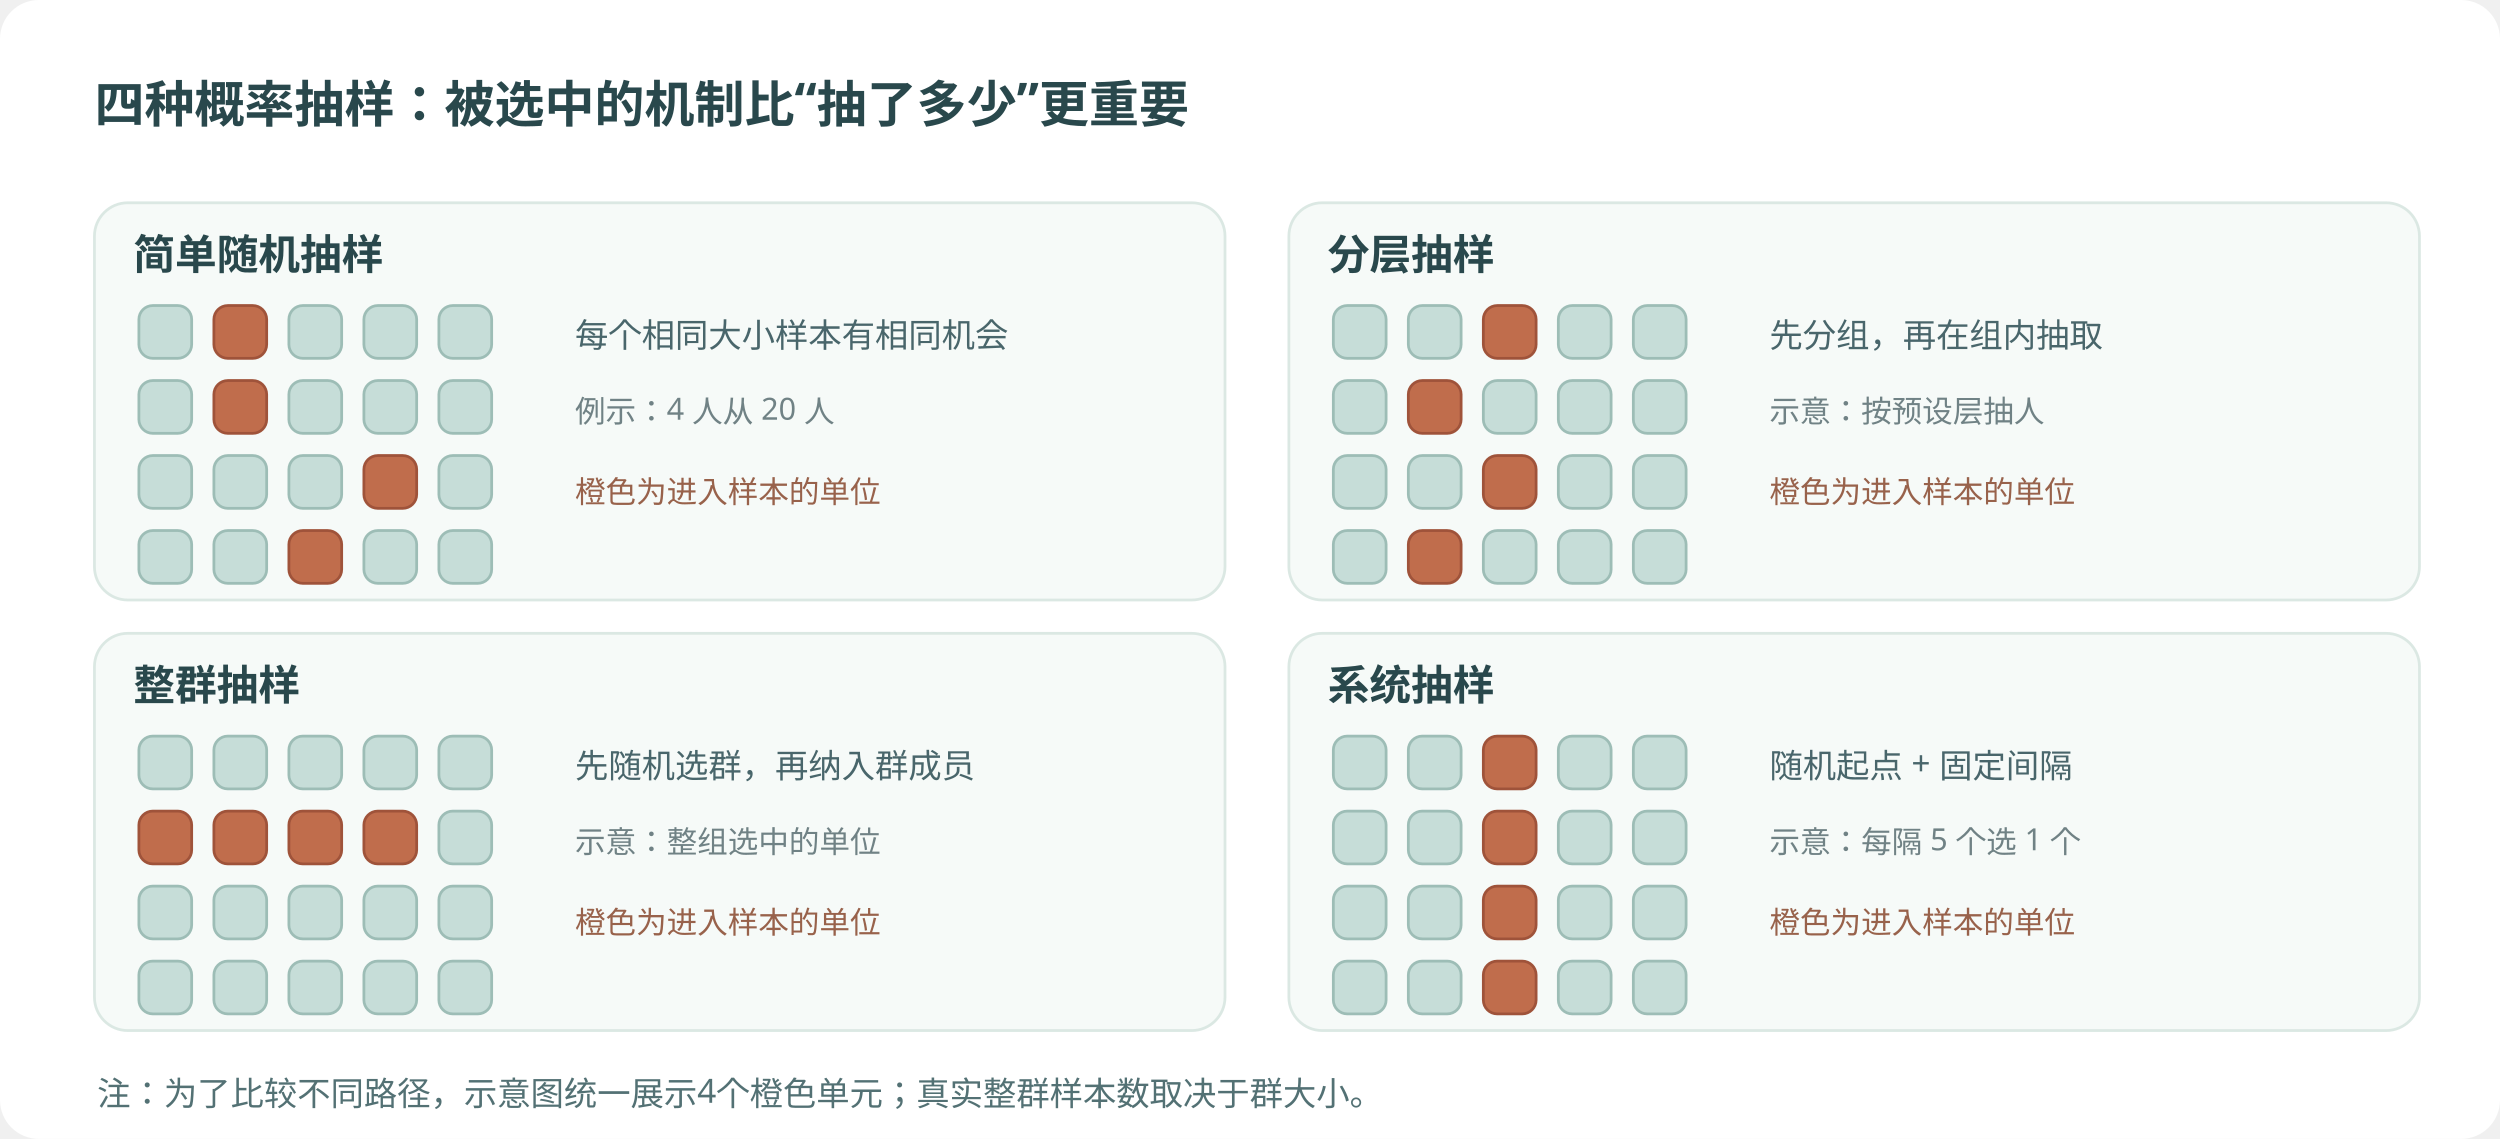
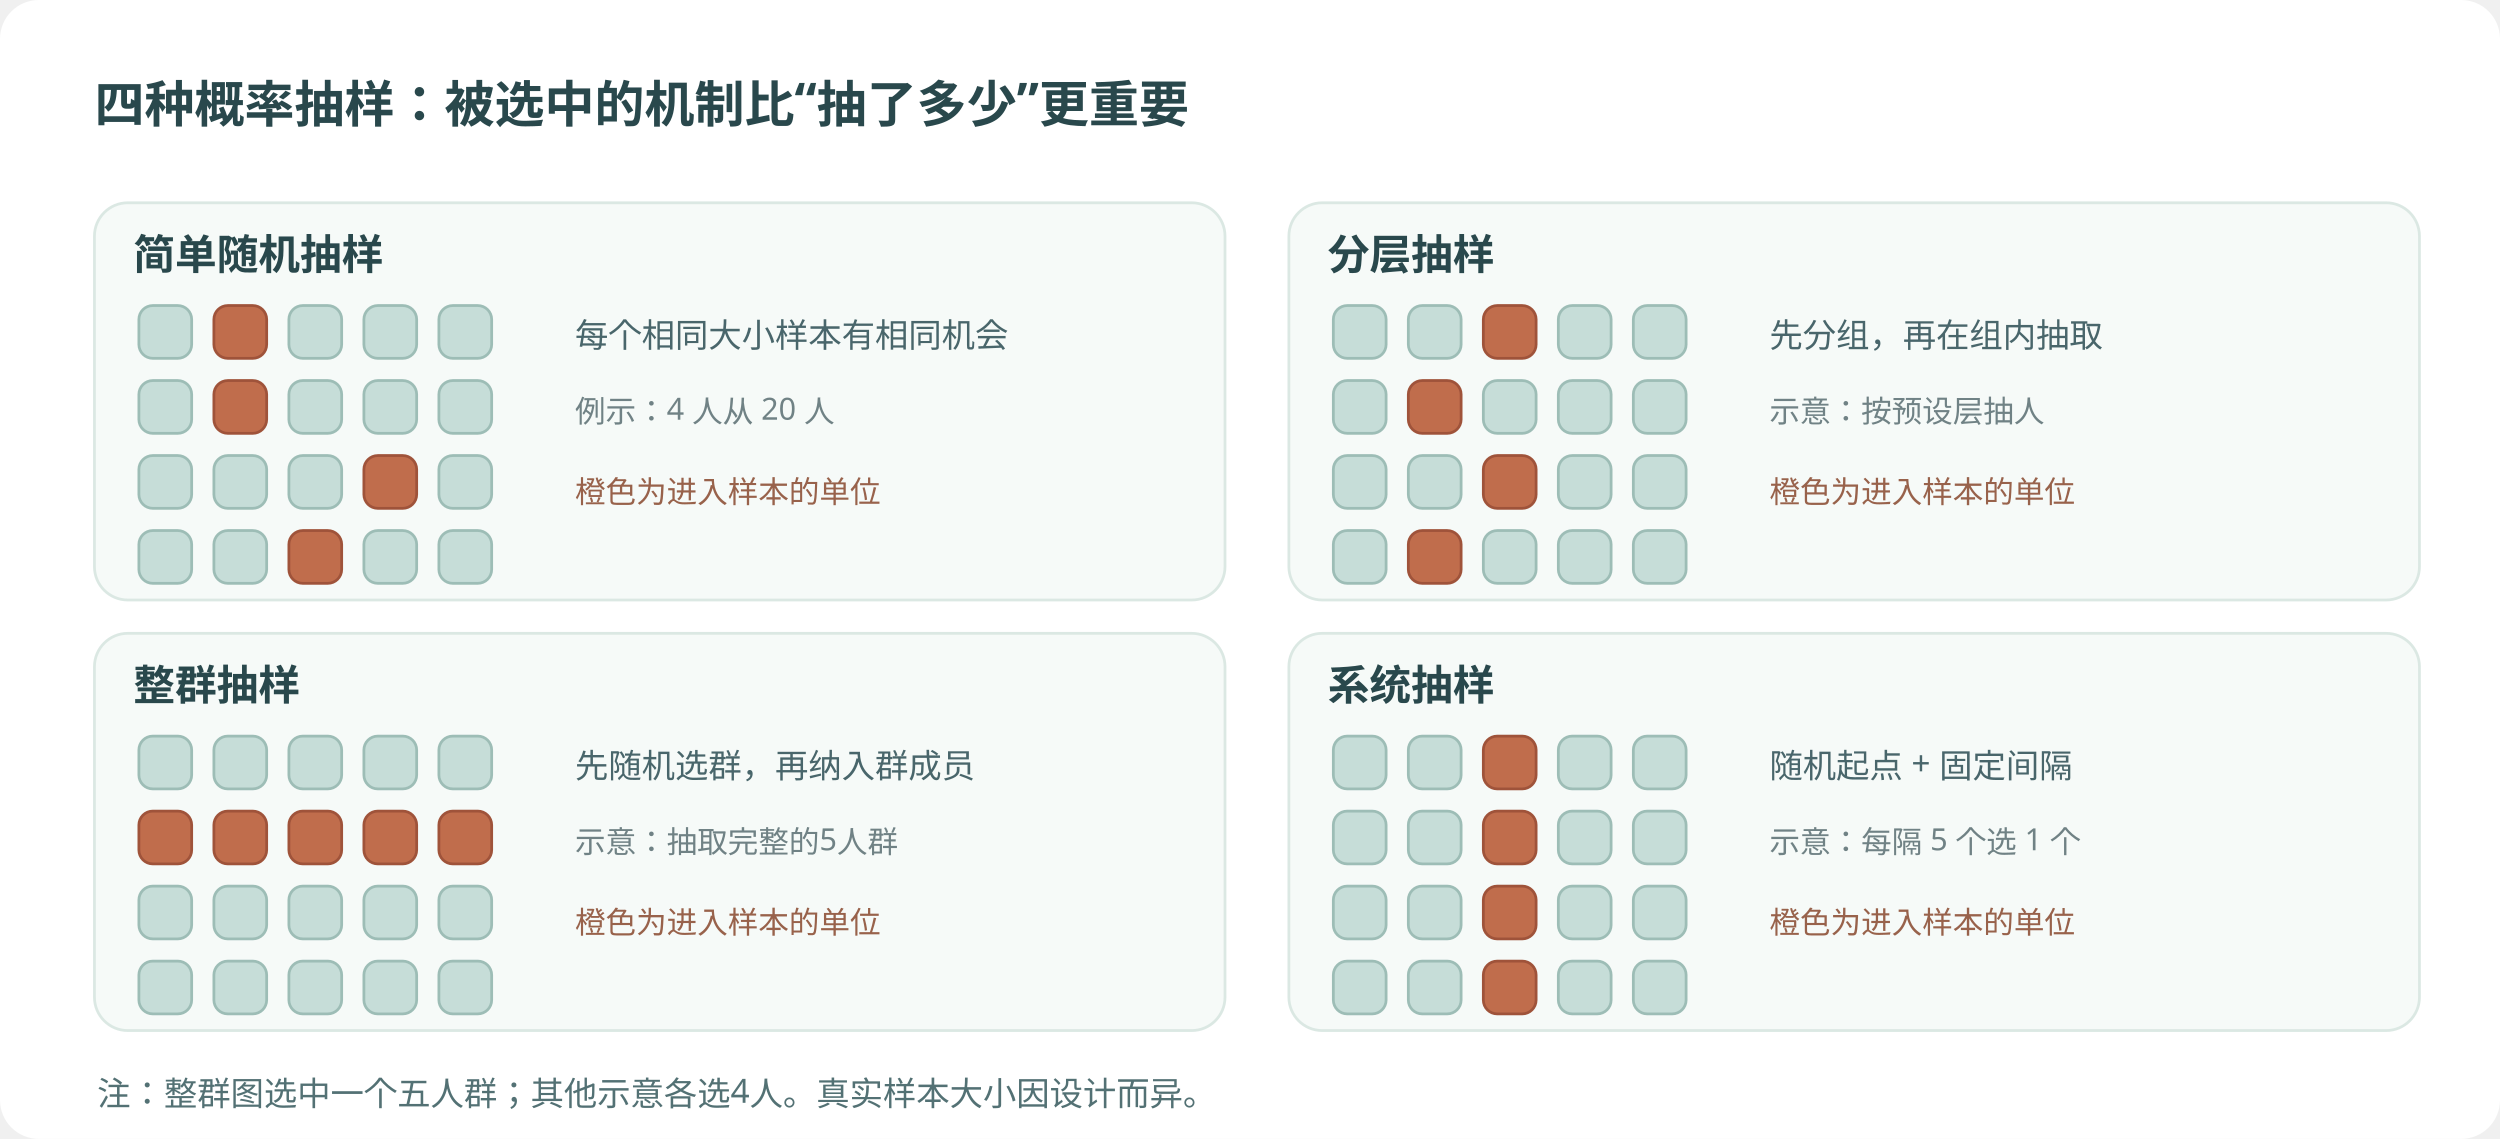
<svg xmlns="http://www.w3.org/2000/svg" width="900" height="410" viewBox="0 0 900 410" role="img" aria-labelledby="t d">
  <rect width="900" height="410" rx="14" fill="#fff" />
  <text x="34" y="44" font-family="system-ui" font-size="18" font-weight="700" fill="#29484c">四种概率抽样：被选中的机制比“抽了多少”更重要</text>
  <rect x="34" y="73" width="407" height="143" rx="12" fill="#f6faf8" stroke="#dbe8e3" />
  <text x="48" y="97" font-family="system-ui" font-size="15" font-weight="700" fill="#29484c">简单随机抽样</text>
  <rect x="50" y="110" width="19" height="19" rx="5" fill="#c6ddd8" stroke="#9dbdb6" />
  <rect x="77" y="110" width="19" height="19" rx="5" fill="#c06d4c" stroke="#9f533a" />
  <rect x="104" y="110" width="19" height="19" rx="5" fill="#c6ddd8" stroke="#9dbdb6" />
  <rect x="131" y="110" width="19" height="19" rx="5" fill="#c6ddd8" stroke="#9dbdb6" />
  <rect x="158" y="110" width="19" height="19" rx="5" fill="#c6ddd8" stroke="#9dbdb6" />
  <rect x="50" y="137" width="19" height="19" rx="5" fill="#c6ddd8" stroke="#9dbdb6" />
  <rect x="77" y="137" width="19" height="19" rx="5" fill="#c06d4c" stroke="#9f533a" />
  <rect x="104" y="137" width="19" height="19" rx="5" fill="#c6ddd8" stroke="#9dbdb6" />
  <rect x="131" y="137" width="19" height="19" rx="5" fill="#c6ddd8" stroke="#9dbdb6" />
  <rect x="158" y="137" width="19" height="19" rx="5" fill="#c6ddd8" stroke="#9dbdb6" />
  <rect x="50" y="164" width="19" height="19" rx="5" fill="#c6ddd8" stroke="#9dbdb6" />
  <rect x="77" y="164" width="19" height="19" rx="5" fill="#c6ddd8" stroke="#9dbdb6" />
  <rect x="104" y="164" width="19" height="19" rx="5" fill="#c6ddd8" stroke="#9dbdb6" />
  <rect x="131" y="164" width="19" height="19" rx="5" fill="#c06d4c" stroke="#9f533a" />
  <rect x="158" y="164" width="19" height="19" rx="5" fill="#c6ddd8" stroke="#9dbdb6" />
  <rect x="50" y="191" width="19" height="19" rx="5" fill="#c6ddd8" stroke="#9dbdb6" />
  <rect x="77" y="191" width="19" height="19" rx="5" fill="#c6ddd8" stroke="#9dbdb6" />
  <rect x="104" y="191" width="19" height="19" rx="5" fill="#c06d4c" stroke="#9f533a" />
  <rect x="131" y="191" width="19" height="19" rx="5" fill="#c6ddd8" stroke="#9dbdb6" />
  <rect x="158" y="191" width="19" height="19" rx="5" fill="#c6ddd8" stroke="#9dbdb6" />
  <text x="207" y="125" font-family="system-ui" font-size="12" fill="#49666b">每个相同大小样本有相同机会</text>
  <text x="207" y="152" font-family="system-ui" font-size="11" fill="#708285">例示：4 人从 20 人</text>
  <text x="207" y="181" font-family="system-ui" font-size="11" fill="#98624b">橙色为进入样本的单位</text>
  <rect x="464" y="73" width="407" height="143" rx="12" fill="#f6faf8" stroke="#dbe8e3" />
  <text x="478" y="97" font-family="system-ui" font-size="15" font-weight="700" fill="#29484c">分层抽样</text>
  <rect x="480" y="110" width="19" height="19" rx="5" fill="#c6ddd8" stroke="#9dbdb6" />
  <rect x="507" y="110" width="19" height="19" rx="5" fill="#c6ddd8" stroke="#9dbdb6" />
  <rect x="534" y="110" width="19" height="19" rx="5" fill="#c06d4c" stroke="#9f533a" />
  <rect x="561" y="110" width="19" height="19" rx="5" fill="#c6ddd8" stroke="#9dbdb6" />
  <rect x="588" y="110" width="19" height="19" rx="5" fill="#c6ddd8" stroke="#9dbdb6" />
  <rect x="480" y="137" width="19" height="19" rx="5" fill="#c6ddd8" stroke="#9dbdb6" />
  <rect x="507" y="137" width="19" height="19" rx="5" fill="#c06d4c" stroke="#9f533a" />
  <rect x="534" y="137" width="19" height="19" rx="5" fill="#c6ddd8" stroke="#9dbdb6" />
  <rect x="561" y="137" width="19" height="19" rx="5" fill="#c6ddd8" stroke="#9dbdb6" />
  <rect x="588" y="137" width="19" height="19" rx="5" fill="#c6ddd8" stroke="#9dbdb6" />
  <rect x="480" y="164" width="19" height="19" rx="5" fill="#c6ddd8" stroke="#9dbdb6" />
  <rect x="507" y="164" width="19" height="19" rx="5" fill="#c6ddd8" stroke="#9dbdb6" />
  <rect x="534" y="164" width="19" height="19" rx="5" fill="#c06d4c" stroke="#9f533a" />
  <rect x="561" y="164" width="19" height="19" rx="5" fill="#c6ddd8" stroke="#9dbdb6" />
  <rect x="588" y="164" width="19" height="19" rx="5" fill="#c6ddd8" stroke="#9dbdb6" />
  <rect x="480" y="191" width="19" height="19" rx="5" fill="#c6ddd8" stroke="#9dbdb6" />
  <rect x="507" y="191" width="19" height="19" rx="5" fill="#c06d4c" stroke="#9f533a" />
  <rect x="534" y="191" width="19" height="19" rx="5" fill="#c6ddd8" stroke="#9dbdb6" />
  <rect x="561" y="191" width="19" height="19" rx="5" fill="#c6ddd8" stroke="#9dbdb6" />
  <rect x="588" y="191" width="19" height="19" rx="5" fill="#c6ddd8" stroke="#9dbdb6" />
  <text x="637" y="125" font-family="system-ui" font-size="12" fill="#49666b">先分组，再在组内抽取</text>
  <text x="637" y="152" font-family="system-ui" font-size="11" fill="#708285">示意：按预设层抽人</text>
  <text x="637" y="181" font-family="system-ui" font-size="11" fill="#98624b">橙色为进入样本的单位</text>
  <rect x="34" y="228" width="407" height="143" rx="12" fill="#f6faf8" stroke="#dbe8e3" />
  <text x="48" y="252" font-family="system-ui" font-size="15" font-weight="700" fill="#29484c">整群抽样</text>
  <rect x="50" y="265" width="19" height="19" rx="5" fill="#c6ddd8" stroke="#9dbdb6" />
  <rect x="77" y="265" width="19" height="19" rx="5" fill="#c6ddd8" stroke="#9dbdb6" />
  <rect x="104" y="265" width="19" height="19" rx="5" fill="#c6ddd8" stroke="#9dbdb6" />
  <rect x="131" y="265" width="19" height="19" rx="5" fill="#c6ddd8" stroke="#9dbdb6" />
  <rect x="158" y="265" width="19" height="19" rx="5" fill="#c6ddd8" stroke="#9dbdb6" />
  <rect x="50" y="292" width="19" height="19" rx="5" fill="#c06d4c" stroke="#9f533a" />
  <rect x="77" y="292" width="19" height="19" rx="5" fill="#c06d4c" stroke="#9f533a" />
  <rect x="104" y="292" width="19" height="19" rx="5" fill="#c06d4c" stroke="#9f533a" />
  <rect x="131" y="292" width="19" height="19" rx="5" fill="#c06d4c" stroke="#9f533a" />
-   <rect x="158" y="292" width="19" height="19" rx="5" fill="#c6ddd8" stroke="#9dbdb6" />
+   <rect x="158" y="292" width="19" height="19" rx="5" fill="#c06d4c" stroke="#9f533a" />
  <rect x="50" y="319" width="19" height="19" rx="5" fill="#c6ddd8" stroke="#9dbdb6" />
  <rect x="77" y="319" width="19" height="19" rx="5" fill="#c6ddd8" stroke="#9dbdb6" />
  <rect x="104" y="319" width="19" height="19" rx="5" fill="#c6ddd8" stroke="#9dbdb6" />
  <rect x="131" y="319" width="19" height="19" rx="5" fill="#c6ddd8" stroke="#9dbdb6" />
  <rect x="158" y="319" width="19" height="19" rx="5" fill="#c6ddd8" stroke="#9dbdb6" />
  <rect x="50" y="346" width="19" height="19" rx="5" fill="#c6ddd8" stroke="#9dbdb6" />
  <rect x="77" y="346" width="19" height="19" rx="5" fill="#c6ddd8" stroke="#9dbdb6" />
  <rect x="104" y="346" width="19" height="19" rx="5" fill="#c6ddd8" stroke="#9dbdb6" />
  <rect x="131" y="346" width="19" height="19" rx="5" fill="#c6ddd8" stroke="#9dbdb6" />
  <rect x="158" y="346" width="19" height="19" rx="5" fill="#c6ddd8" stroke="#9dbdb6" />
  <text x="207" y="280" font-family="system-ui" font-size="12" fill="#49666b">先随机选群，再纳入群成员</text>
-   <text x="207" y="307" font-family="system-ui" font-size="11" fill="#708285">示意：整组选中的单位</text>
+   <text x="207" y="307" font-family="system-ui" font-size="11" fill="#708285">示意：抽取完整的5人群</text>
  <text x="207" y="336" font-family="system-ui" font-size="11" fill="#98624b">橙色为进入样本的单位</text>
  <rect x="464" y="228" width="407" height="143" rx="12" fill="#f6faf8" stroke="#dbe8e3" />
  <text x="478" y="252" font-family="system-ui" font-size="15" font-weight="700" fill="#29484c">系统抽样</text>
  <rect x="480" y="265" width="19" height="19" rx="5" fill="#c6ddd8" stroke="#9dbdb6" />
  <rect x="507" y="265" width="19" height="19" rx="5" fill="#c6ddd8" stroke="#9dbdb6" />
  <rect x="534" y="265" width="19" height="19" rx="5" fill="#c06d4c" stroke="#9f533a" />
  <rect x="561" y="265" width="19" height="19" rx="5" fill="#c6ddd8" stroke="#9dbdb6" />
  <rect x="588" y="265" width="19" height="19" rx="5" fill="#c6ddd8" stroke="#9dbdb6" />
  <rect x="480" y="292" width="19" height="19" rx="5" fill="#c6ddd8" stroke="#9dbdb6" />
  <rect x="507" y="292" width="19" height="19" rx="5" fill="#c6ddd8" stroke="#9dbdb6" />
  <rect x="534" y="292" width="19" height="19" rx="5" fill="#c06d4c" stroke="#9f533a" />
  <rect x="561" y="292" width="19" height="19" rx="5" fill="#c6ddd8" stroke="#9dbdb6" />
  <rect x="588" y="292" width="19" height="19" rx="5" fill="#c6ddd8" stroke="#9dbdb6" />
  <rect x="480" y="319" width="19" height="19" rx="5" fill="#c6ddd8" stroke="#9dbdb6" />
  <rect x="507" y="319" width="19" height="19" rx="5" fill="#c6ddd8" stroke="#9dbdb6" />
  <rect x="534" y="319" width="19" height="19" rx="5" fill="#c06d4c" stroke="#9f533a" />
  <rect x="561" y="319" width="19" height="19" rx="5" fill="#c6ddd8" stroke="#9dbdb6" />
  <rect x="588" y="319" width="19" height="19" rx="5" fill="#c6ddd8" stroke="#9dbdb6" />
  <rect x="480" y="346" width="19" height="19" rx="5" fill="#c6ddd8" stroke="#9dbdb6" />
  <rect x="507" y="346" width="19" height="19" rx="5" fill="#c6ddd8" stroke="#9dbdb6" />
  <rect x="534" y="346" width="19" height="19" rx="5" fill="#c06d4c" stroke="#9f533a" />
  <rect x="561" y="346" width="19" height="19" rx="5" fill="#c6ddd8" stroke="#9dbdb6" />
  <rect x="588" y="346" width="19" height="19" rx="5" fill="#c6ddd8" stroke="#9dbdb6" />
  <text x="637" y="280" font-family="system-ui" font-size="12" fill="#49666b">随机起点 + 固定间隔</text>
  <text x="637" y="307" font-family="system-ui" font-size="11" fill="#708285">示意：每隔 5 个选 1 个</text>
  <text x="637" y="336" font-family="system-ui" font-size="11" fill="#98624b">橙色为进入样本的单位</text>
-   <text x="35" y="398" font-family="system-ui" font-size="12" fill="#537174">注：为了比较不同路径，示意图统一展示4个橙色单元；真实整群样本数取决于群大小。</text>
+   <text x="35" y="398" font-family="system-ui" font-size="12" fill="#537174">注：整群图选中一个五人群；其他示意各选4人。真实样本大小因设计而异。</text>
</svg>
